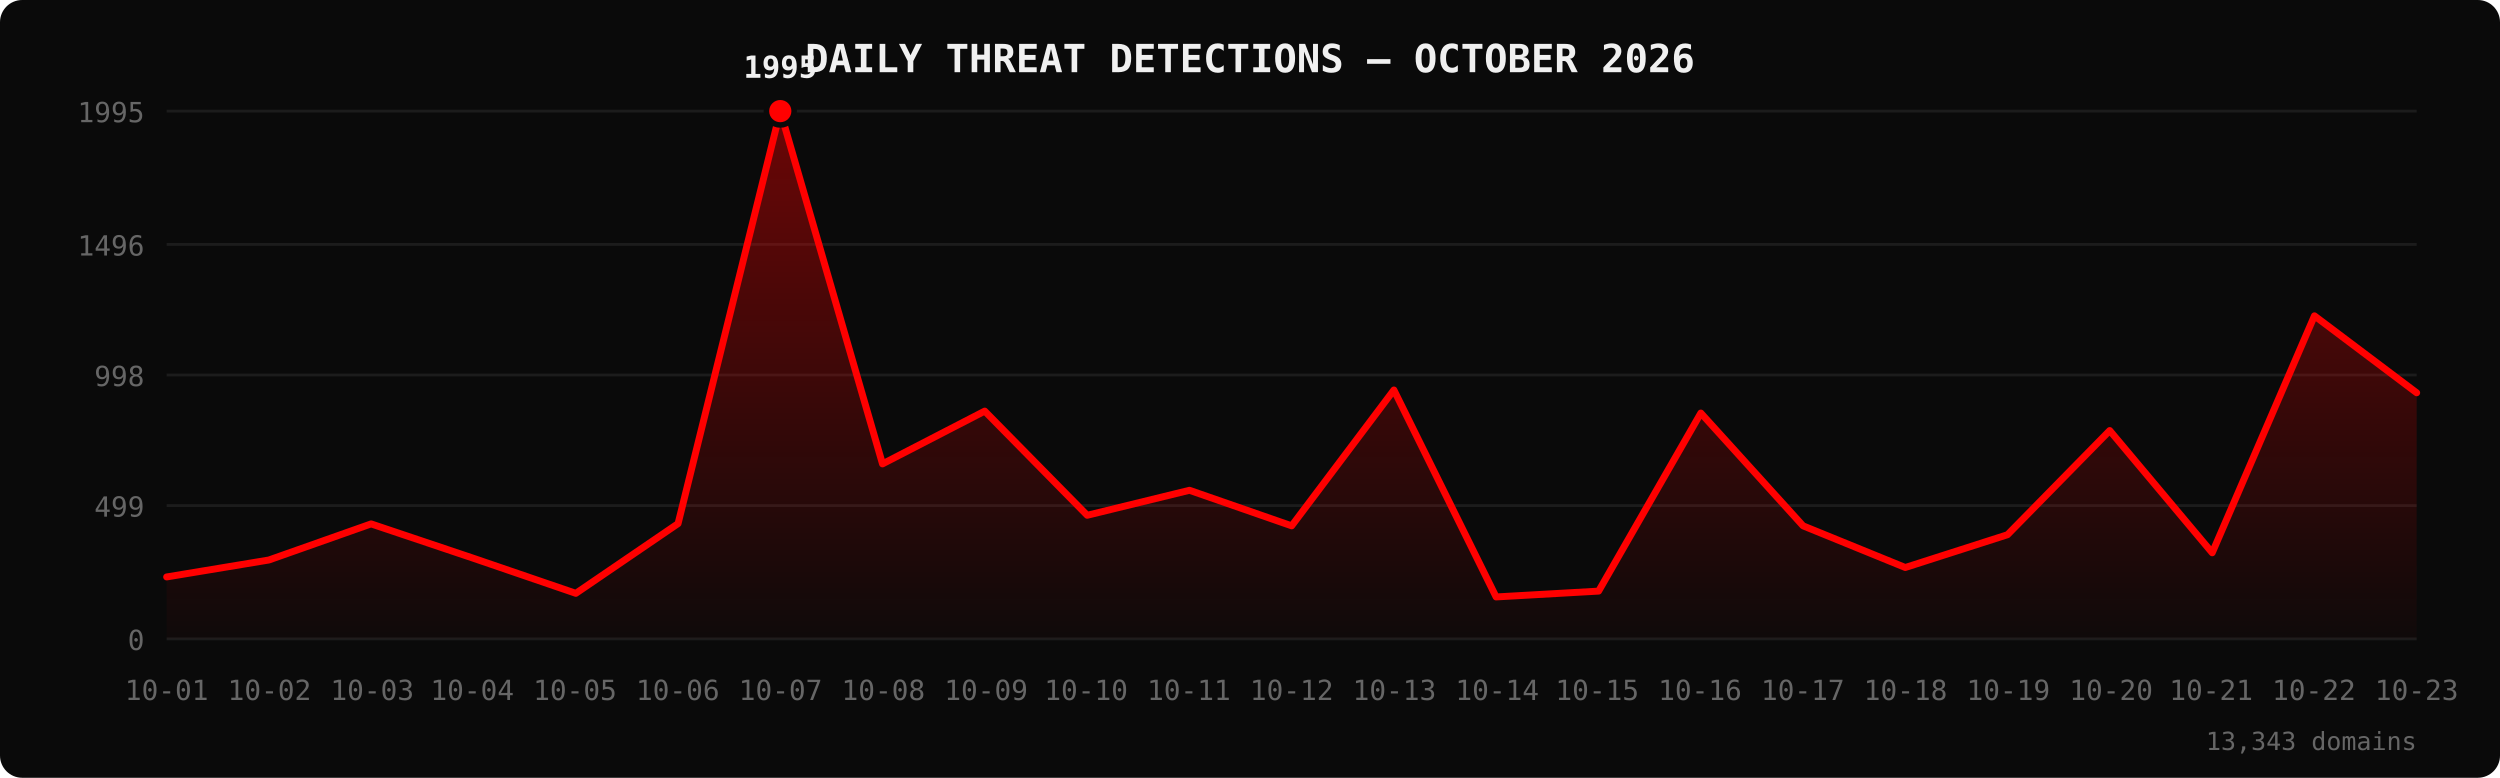
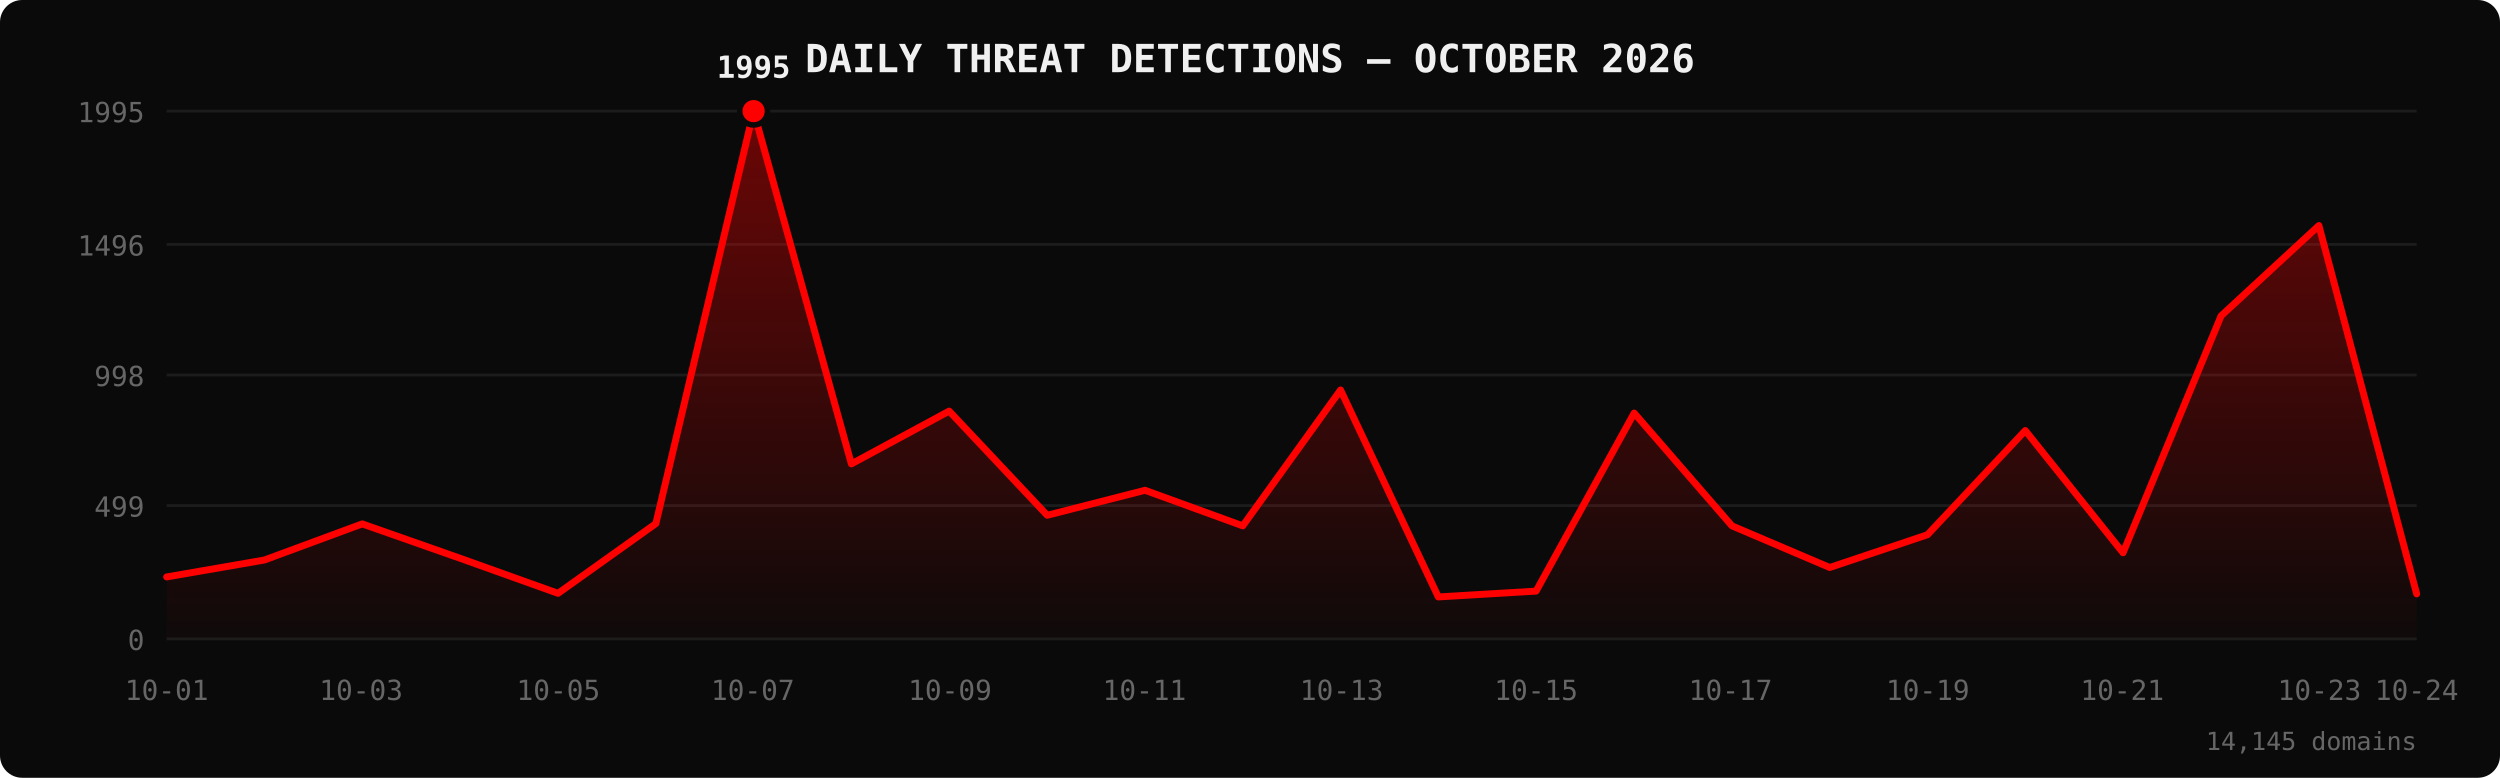
<svg xmlns="http://www.w3.org/2000/svg" width="900" height="280" viewBox="0 0 900 280">
  <rect width="900" height="280" rx="8" fill="#0A0A0A" />
  <text x="450" y="26" fill="#F0F0F0" font-size="14" text-anchor="middle" font-family="monospace" font-weight="bold">DAILY THREAT DETECTIONS — OCTOBER 2026</text>
  <line x1="60" y1="230" x2="870" y2="230" stroke="#1C1C1C" stroke-width="1" />
  <text x="52" y="234" fill="#666" font-size="10" text-anchor="end" font-family="monospace">0</text>
  <line x1="60" y1="182" x2="870" y2="182" stroke="#1C1C1C" stroke-width="1" />
  <text x="52" y="186" fill="#666" font-size="10" text-anchor="end" font-family="monospace">499</text>
  <line x1="60" y1="135" x2="870" y2="135" stroke="#1C1C1C" stroke-width="1" />
  <text x="52" y="139" fill="#666" font-size="10" text-anchor="end" font-family="monospace">998</text>
  <line x1="60" y1="88" x2="870" y2="88" stroke="#1C1C1C" stroke-width="1" />
  <text x="52" y="92" fill="#666" font-size="10" text-anchor="end" font-family="monospace">1496</text>
  <line x1="60" y1="40" x2="870" y2="40" stroke="#1C1C1C" stroke-width="1" />
  <text x="52" y="44" fill="#666" font-size="10" text-anchor="end" font-family="monospace">1995</text>
  <defs>
    <linearGradient id="areaGrad" x1="0" y1="0" x2="0" y2="1">
      <stop offset="0%" stop-color="#FF0000" stop-opacity="0.4" />
      <stop offset="100%" stop-color="#FF0000" stop-opacity="0.02" />
    </linearGradient>
  </defs>
-   <path d="M60.0,230 L60.0,207.7 L96.8,201.6 L133.6,188.6 L170.5,201.0 L207.3,213.6 L244.1,188.5 L280.9,40.0 L317.7,167.0 L354.5,148.0 L391.4,185.5 L428.2,176.5 L465.0,189.3 L501.8,140.4 L538.6,214.9 L575.5,212.8 L612.3,148.7 L649.1,189.3 L685.9,204.3 L722.7,192.5 L759.5,155.0 L796.4,199.0 L833.2,113.7 L870.0,141.4 L870.0,230 Z" fill="url(#areaGrad)" />
-   <polyline points="60.0,207.7 96.8,201.6 133.6,188.6 170.5,201.0 207.3,213.6 244.1,188.5 280.9,40.0 317.7,167.0 354.5,148.0 391.4,185.5 428.2,176.5 465.0,189.3 501.8,140.4 538.6,214.9 575.5,212.8 612.3,148.7 649.1,189.3 685.9,204.3 722.7,192.5 759.5,155.0 796.4,199.0 833.2,113.7 870.0,141.4" fill="none" stroke="#FF0000" stroke-width="2.5" stroke-linejoin="round" stroke-linecap="round" />
-   <circle cx="280.9" cy="40.0" r="5" fill="#FF0000" stroke="#0A0A0A" stroke-width="2" />
-   <text x="280.9" y="28.0" fill="#F0F0F0" font-size="11" text-anchor="middle" font-family="monospace" font-weight="bold">1995</text>
+   <path d="M60.0,230 L60.0,207.7 L95.2,201.6 L130.4,188.6 L165.7,201.0 L200.9,213.6 L236.1,188.5 L271.3,40.0 L306.5,167.0 L341.7,148.0 L377.0,185.5 L412.2,176.5 L447.4,189.3 L482.6,140.4 L517.8,214.9 L553.0,212.8 L588.3,148.7 L623.5,189.3 L658.7,204.3 L693.9,192.5 L729.1,155.0 L764.3,199.0 L799.6,113.7 L834.8,81.2 L870.0,213.8 L870.0,230 Z" fill="url(#areaGrad)" />
+   <polyline points="60.0,207.7 95.2,201.6 130.4,188.6 165.7,201.0 200.9,213.6 236.1,188.5 271.3,40.0 306.5,167.0 341.7,148.0 377.0,185.5 412.2,176.5 447.4,189.3 482.6,140.4 517.8,214.9 553.0,212.8 588.3,148.7 623.5,189.3 658.7,204.3 693.9,192.5 729.1,155.0 764.3,199.0 799.6,113.7 834.8,81.2 870.0,213.8" fill="none" stroke="#FF0000" stroke-width="2.5" stroke-linejoin="round" stroke-linecap="round" />
+   <circle cx="271.3" cy="40.0" r="5" fill="#FF0000" stroke="#0A0A0A" stroke-width="2" />
+   <text x="271.3" y="28.0" fill="#F0F0F0" font-size="11" text-anchor="middle" font-family="monospace" font-weight="bold">1995</text>
  <text x="60" y="252" fill="#666" font-size="10" text-anchor="middle" font-family="monospace">10-01</text>
-   <text x="97" y="252" fill="#666" font-size="10" text-anchor="middle" font-family="monospace">10-02</text>
-   <text x="134" y="252" fill="#666" font-size="10" text-anchor="middle" font-family="monospace">10-03</text>
-   <text x="170" y="252" fill="#666" font-size="10" text-anchor="middle" font-family="monospace">10-04</text>
-   <text x="207" y="252" fill="#666" font-size="10" text-anchor="middle" font-family="monospace">10-05</text>
-   <text x="244" y="252" fill="#666" font-size="10" text-anchor="middle" font-family="monospace">10-06</text>
-   <text x="281" y="252" fill="#666" font-size="10" text-anchor="middle" font-family="monospace">10-07</text>
-   <text x="318" y="252" fill="#666" font-size="10" text-anchor="middle" font-family="monospace">10-08</text>
-   <text x="355" y="252" fill="#666" font-size="10" text-anchor="middle" font-family="monospace">10-09</text>
-   <text x="391" y="252" fill="#666" font-size="10" text-anchor="middle" font-family="monospace">10-10</text>
-   <text x="428" y="252" fill="#666" font-size="10" text-anchor="middle" font-family="monospace">10-11</text>
-   <text x="465" y="252" fill="#666" font-size="10" text-anchor="middle" font-family="monospace">10-12</text>
-   <text x="502" y="252" fill="#666" font-size="10" text-anchor="middle" font-family="monospace">10-13</text>
-   <text x="539" y="252" fill="#666" font-size="10" text-anchor="middle" font-family="monospace">10-14</text>
-   <text x="575" y="252" fill="#666" font-size="10" text-anchor="middle" font-family="monospace">10-15</text>
-   <text x="612" y="252" fill="#666" font-size="10" text-anchor="middle" font-family="monospace">10-16</text>
-   <text x="649" y="252" fill="#666" font-size="10" text-anchor="middle" font-family="monospace">10-17</text>
-   <text x="686" y="252" fill="#666" font-size="10" text-anchor="middle" font-family="monospace">10-18</text>
-   <text x="723" y="252" fill="#666" font-size="10" text-anchor="middle" font-family="monospace">10-19</text>
-   <text x="760" y="252" fill="#666" font-size="10" text-anchor="middle" font-family="monospace">10-20</text>
-   <text x="796" y="252" fill="#666" font-size="10" text-anchor="middle" font-family="monospace">10-21</text>
-   <text x="833" y="252" fill="#666" font-size="10" text-anchor="middle" font-family="monospace">10-22</text>
-   <text x="870" y="252" fill="#666" font-size="10" text-anchor="middle" font-family="monospace">10-23</text>
-   <text x="870" y="270" fill="#666" font-size="9" text-anchor="end" font-family="monospace">13,343 domains</text>
+   <text x="130" y="252" fill="#666" font-size="10" text-anchor="middle" font-family="monospace">10-03</text>
+   <text x="201" y="252" fill="#666" font-size="10" text-anchor="middle" font-family="monospace">10-05</text>
+   <text x="271" y="252" fill="#666" font-size="10" text-anchor="middle" font-family="monospace">10-07</text>
+   <text x="342" y="252" fill="#666" font-size="10" text-anchor="middle" font-family="monospace">10-09</text>
+   <text x="412" y="252" fill="#666" font-size="10" text-anchor="middle" font-family="monospace">10-11</text>
+   <text x="483" y="252" fill="#666" font-size="10" text-anchor="middle" font-family="monospace">10-13</text>
+   <text x="553" y="252" fill="#666" font-size="10" text-anchor="middle" font-family="monospace">10-15</text>
+   <text x="623" y="252" fill="#666" font-size="10" text-anchor="middle" font-family="monospace">10-17</text>
+   <text x="694" y="252" fill="#666" font-size="10" text-anchor="middle" font-family="monospace">10-19</text>
+   <text x="764" y="252" fill="#666" font-size="10" text-anchor="middle" font-family="monospace">10-21</text>
+   <text x="835" y="252" fill="#666" font-size="10" text-anchor="middle" font-family="monospace">10-23</text>
+   <text x="870" y="252" fill="#666" font-size="10" text-anchor="middle" font-family="monospace">10-24</text>
+   <text x="870" y="270" fill="#666" font-size="9" text-anchor="end" font-family="monospace">14,145 domains</text>
</svg>
